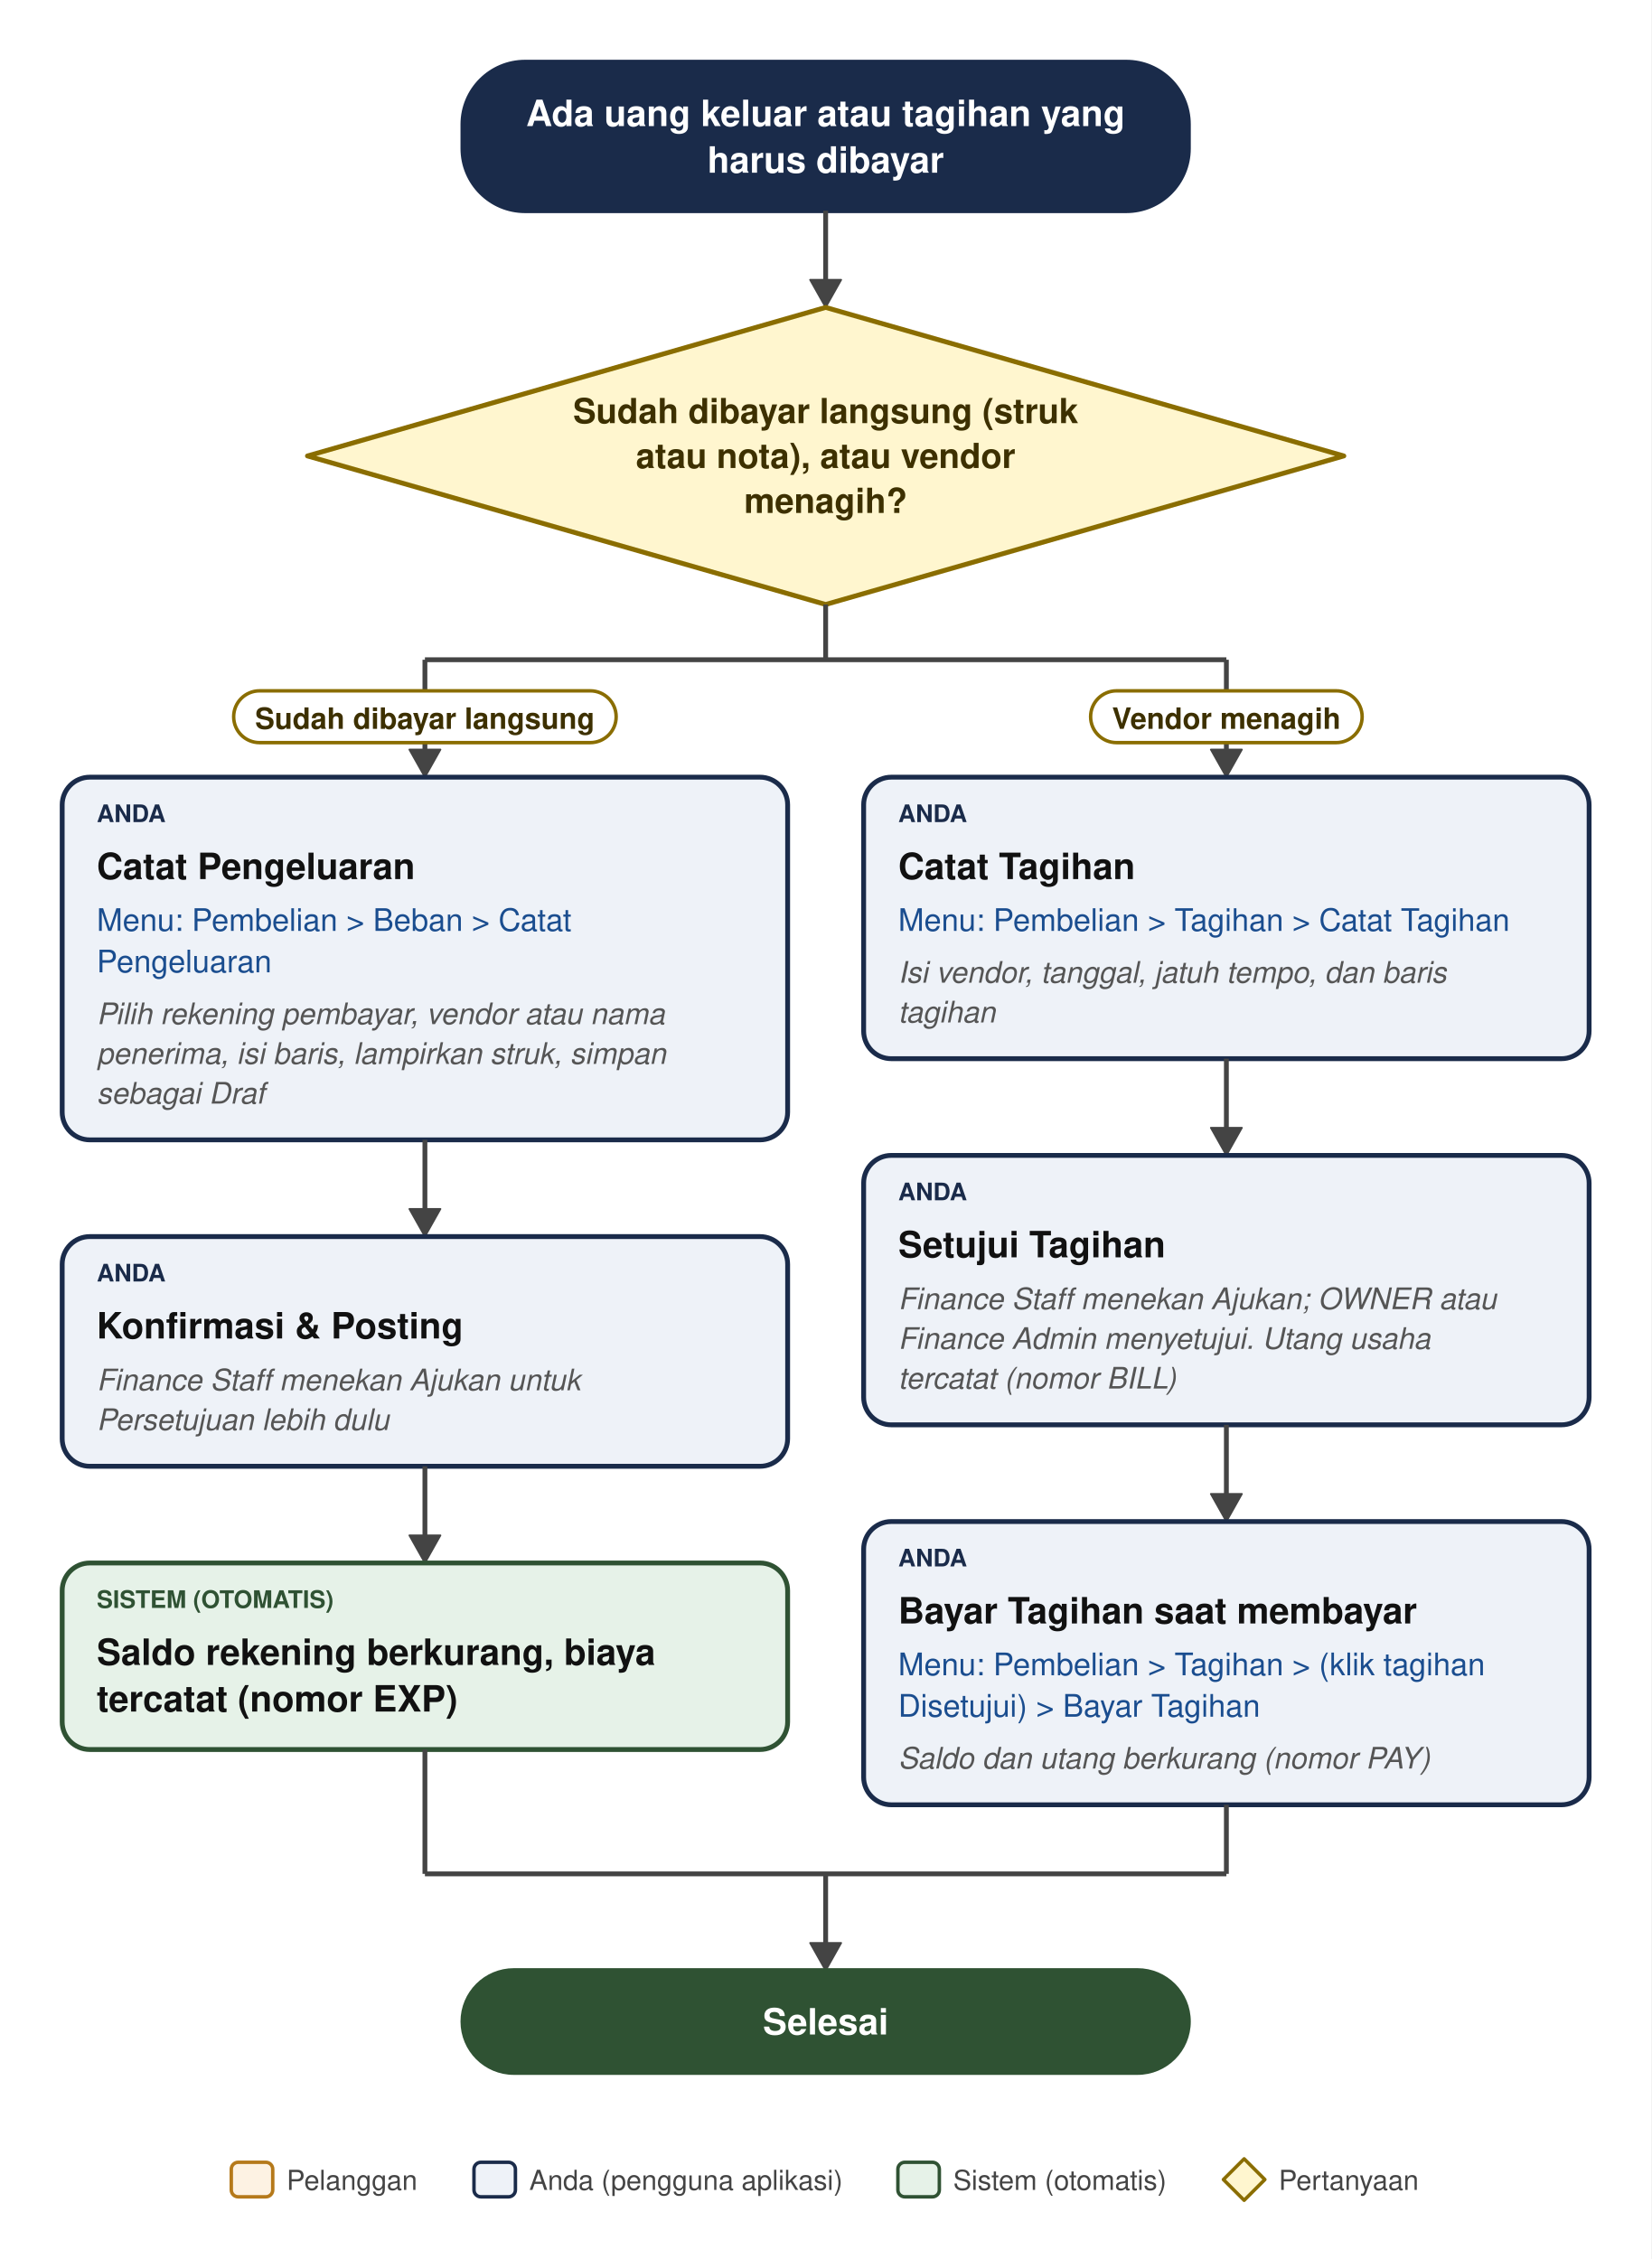
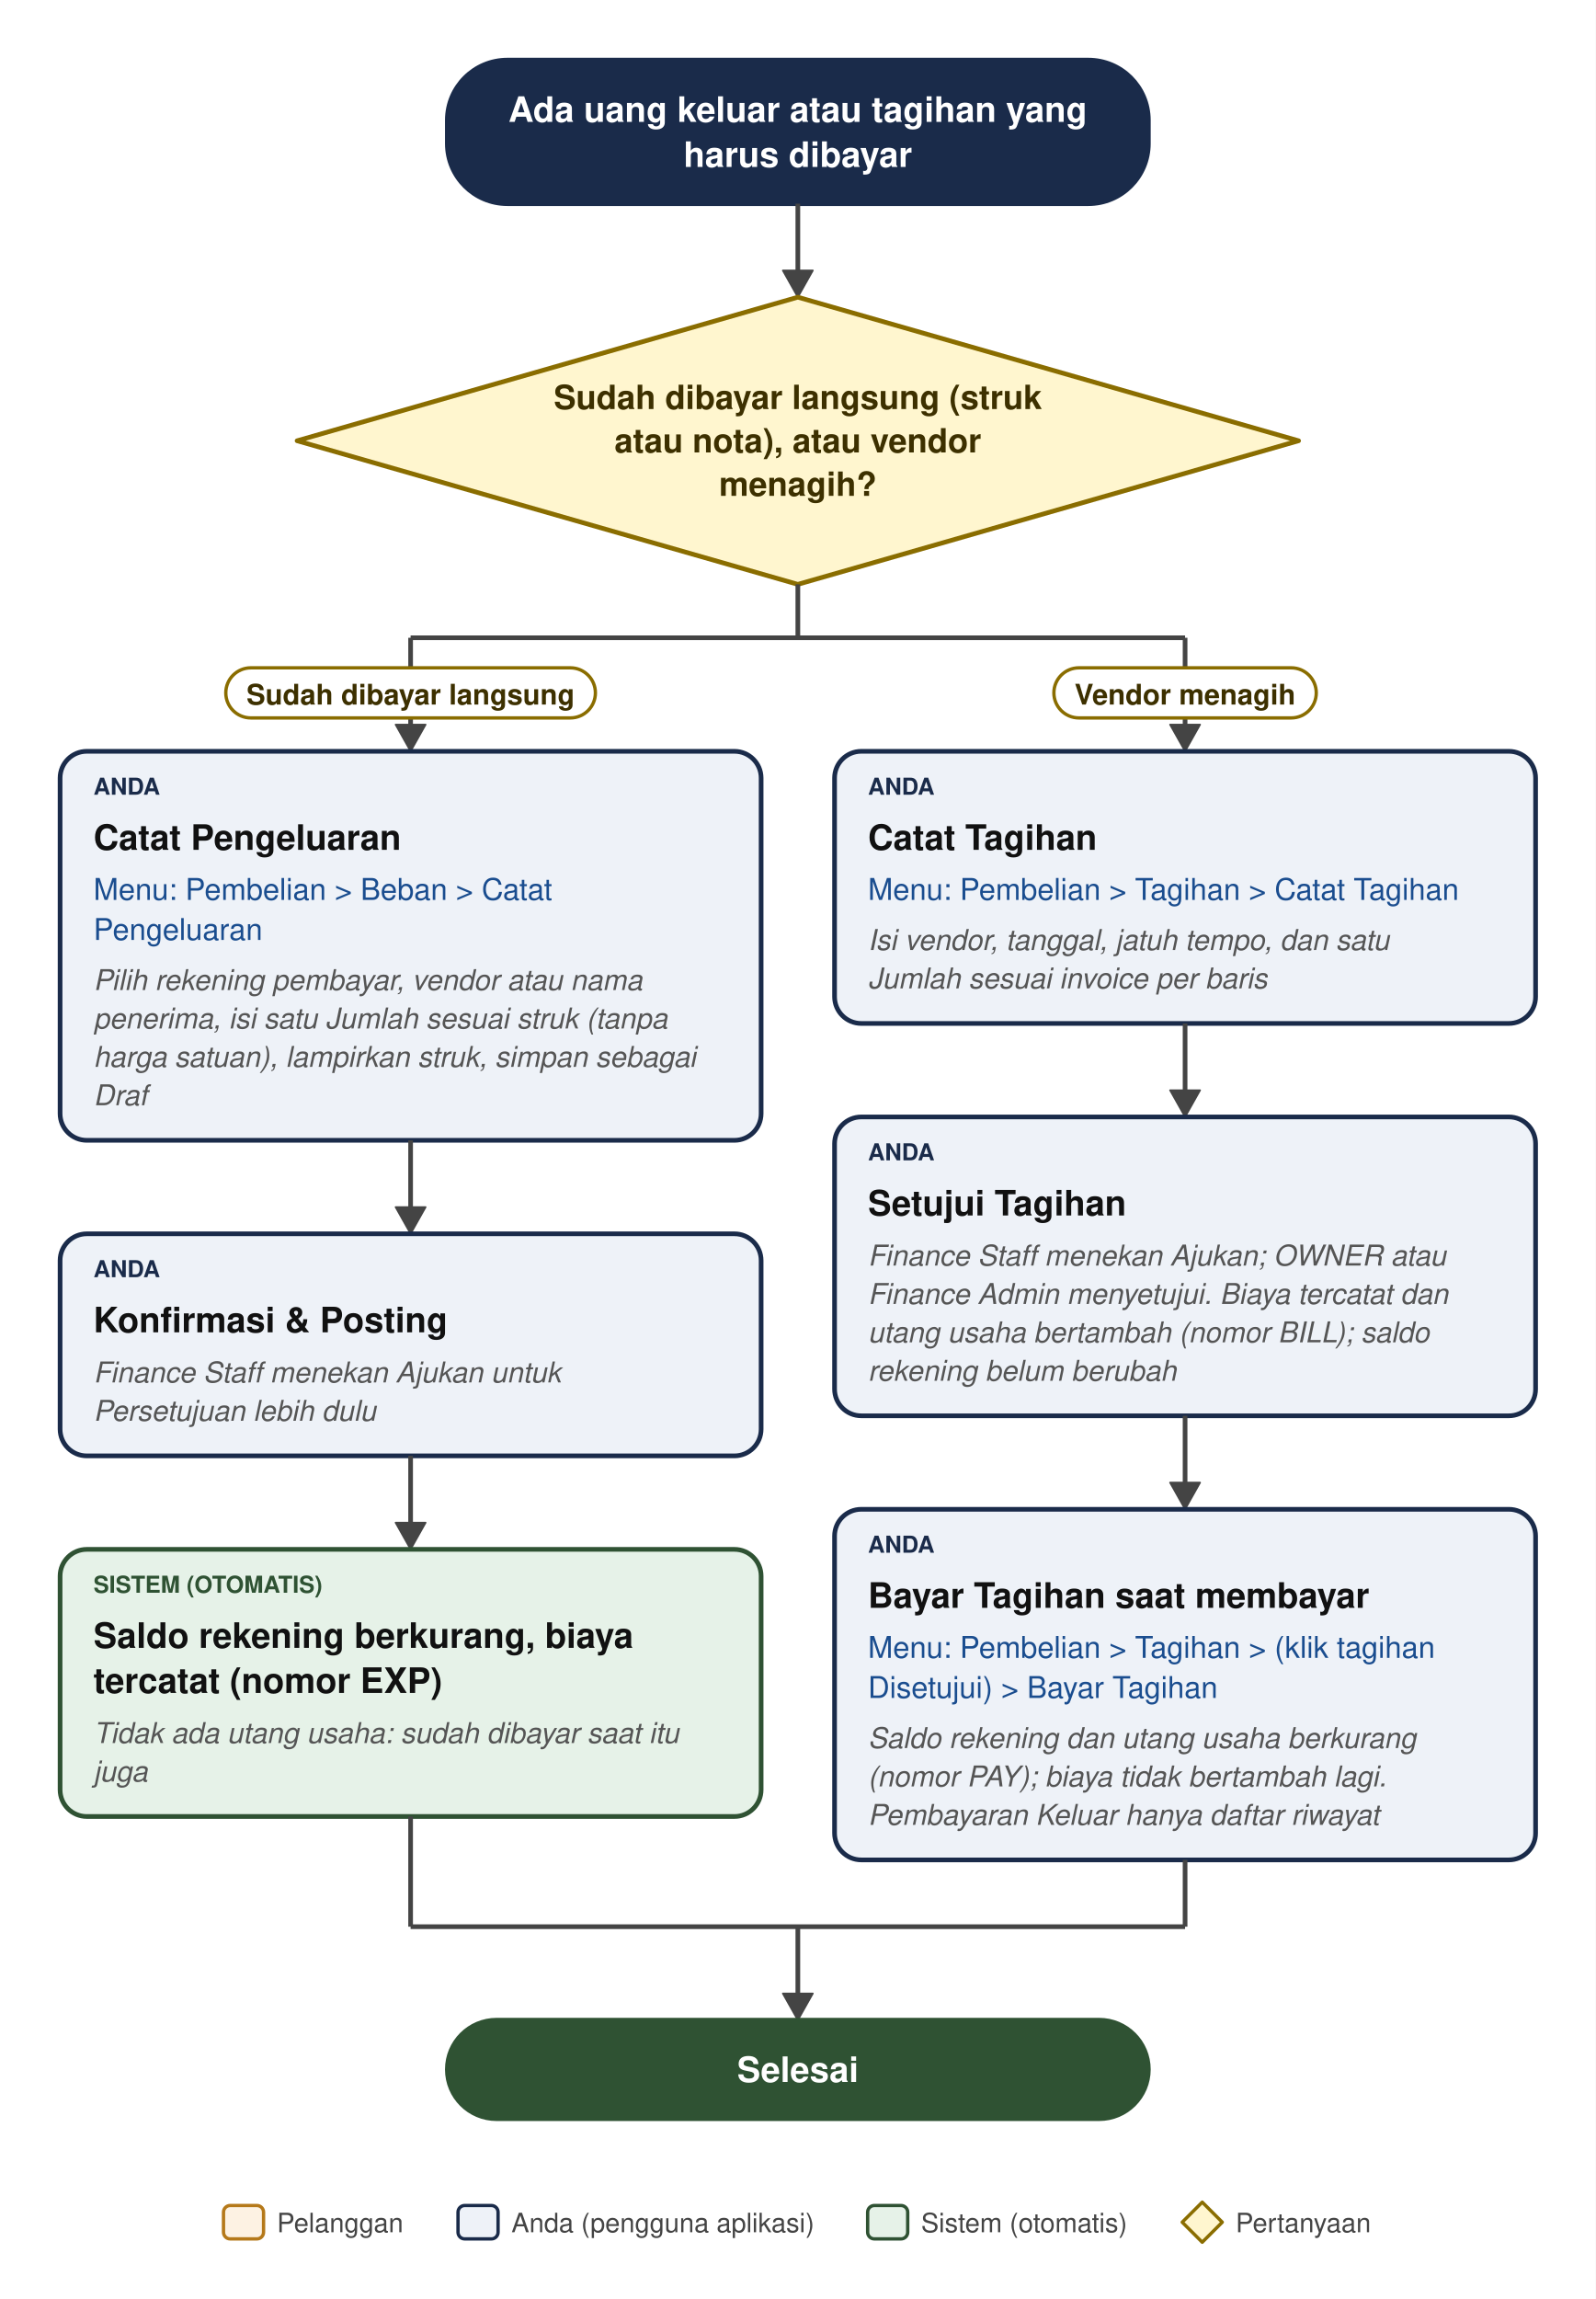
- <svg xmlns="http://www.w3.org/2000/svg" viewBox="0 0 478 654" width="478" height="654" role="img" aria-label="Mau Mencatat Pengeluaran atau Membayar Vendor: Pakai Menu yang Mana?" font-family="Helvetica, Arial, sans-serif">
+ <svg xmlns="http://www.w3.org/2000/svg" viewBox="0 0 478 688.5" width="478" height="688.5" role="img" aria-label="Mau Mencatat Pengeluaran atau Membayar Vendor: Pakai Menu yang Mana?" font-family="Helvetica, Arial, sans-serif">
  <rect width="100%" height="100%" fill="#ffffff" />
  <rect x="134" y="18" width="210" height="43" rx="18" fill="#1a2b4a" stroke="#1a2b4a" stroke-width="1.4" />
  <text x="239" y="36.5" font-size="10.5" font-weight="bold" fill="#ffffff" text-anchor="middle">Ada uang keluar atau tagihan yang</text>
  <text x="239" y="50" font-size="10.5" font-weight="bold" fill="#ffffff" text-anchor="middle">harus dibayar</text>
  <polyline points="239,61 239,84" fill="none" stroke="#444444" stroke-width="1.4" />
  <polygon points="239,89 234.5,81 243.5,81" fill="#444444" stroke="#444444" stroke-width="0.5" stroke-linejoin="round" />
  <polygon points="239,89 389,132 239,175 89,132" fill="#fff6cf" stroke="#8a6d00" stroke-width="1.4" stroke-linejoin="round" />
  <text x="239" y="122.5" font-size="10" font-weight="bold" fill="#3d3000" text-anchor="middle">Sudah dibayar langsung (struk</text>
  <text x="239" y="135.5" font-size="10" font-weight="bold" fill="#3d3000" text-anchor="middle">atau nota), atau vendor</text>
  <text x="239" y="148.5" font-size="10" font-weight="bold" fill="#3d3000" text-anchor="middle">menagih?</text>
  <polyline points="239,175 239,191" fill="none" stroke="#444444" stroke-width="1.4" />
  <polyline points="123,191 355,191" fill="none" stroke="#444444" stroke-width="1.4" />
  <polyline points="123,191 123,220" fill="none" stroke="#444444" stroke-width="1.4" />
  <polygon points="123,225 118.5,217 127.5,217" fill="#444444" stroke="#444444" stroke-width="0.5" stroke-linejoin="round" />
-   <rect x="18" y="225" width="210" height="105" rx="8" fill="#eef2f8" stroke="#1a2b4a" stroke-width="1.4" />
+   <rect x="18" y="225" width="210" height="116.5" rx="8" fill="#eef2f8" stroke="#1a2b4a" stroke-width="1.4" />
  <text x="28" y="238" font-size="7" font-weight="bold" fill="#1a2b4a" text-anchor="start">ANDA</text>
  <text x="28" y="254.5" font-size="10.5" font-weight="bold" fill="#111111" text-anchor="start">Catat Pengeluaran</text>
  <text x="28" y="269.5" font-size="9" fill="#1a4d8f" text-anchor="start">Menu: Pembelian &gt; Beban &gt; Catat</text>
  <text x="28" y="281.5" font-size="9" fill="#1a4d8f" text-anchor="start">Pengeluaran</text>
  <text x="28" y="296.5" font-size="8.6" font-style="italic" fill="#555555" text-anchor="start">Pilih rekening pembayar, vendor atau nama</text>
-   <text x="28" y="308" font-size="8.6" font-style="italic" fill="#555555" text-anchor="start">penerima, isi baris, lampirkan struk, simpan</text>
-   <text x="28" y="319.5" font-size="8.6" font-style="italic" fill="#555555" text-anchor="start">sebagai Draf</text>
-   <polyline points="123,330 123,353" fill="none" stroke="#444444" stroke-width="1.4" />
-   <polygon points="123,358 118.5,350 127.5,350" fill="#444444" stroke="#444444" stroke-width="0.5" stroke-linejoin="round" />
-   <rect x="18" y="358" width="210" height="66.5" rx="8" fill="#eef2f8" stroke="#1a2b4a" stroke-width="1.4" />
-   <text x="28" y="371" font-size="7" font-weight="bold" fill="#1a2b4a" text-anchor="start">ANDA</text>
-   <text x="28" y="387.5" font-size="10.5" font-weight="bold" fill="#111111" text-anchor="start">Konfirmasi &amp; Posting</text>
-   <text x="28" y="402.5" font-size="8.6" font-style="italic" fill="#555555" text-anchor="start">Finance Staff menekan Ajukan untuk</text>
-   <text x="28" y="414" font-size="8.6" font-style="italic" fill="#555555" text-anchor="start">Persetujuan lebih dulu</text>
-   <polyline points="123,424.5 123,447.5" fill="none" stroke="#444444" stroke-width="1.4" />
-   <polygon points="123,452.5 118.5,444.5 127.5,444.5" fill="#444444" stroke="#444444" stroke-width="0.5" stroke-linejoin="round" />
-   <rect x="18" y="452.5" width="210" height="54" rx="8" fill="#e6f2e8" stroke="#2f5233" stroke-width="1.4" />
-   <text x="28" y="465.5" font-size="7" font-weight="bold" fill="#2f5233" text-anchor="start">SISTEM (OTOMATIS)</text>
-   <text x="28" y="482" font-size="10.5" font-weight="bold" fill="#111111" text-anchor="start">Saldo rekening berkurang, biaya</text>
-   <text x="28" y="495.5" font-size="10.5" font-weight="bold" fill="#111111" text-anchor="start">tercatat (nomor EXP)</text>
+   <text x="28" y="308" font-size="8.6" font-style="italic" fill="#555555" text-anchor="start">penerima, isi satu Jumlah sesuai struk (tanpa</text>
+   <text x="28" y="319.5" font-size="8.6" font-style="italic" fill="#555555" text-anchor="start">harga satuan), lampirkan struk, simpan sebagai</text>
+   <text x="28" y="331" font-size="8.6" font-style="italic" fill="#555555" text-anchor="start">Draf</text>
+   <polyline points="123,341.5 123,364.5" fill="none" stroke="#444444" stroke-width="1.4" />
+   <polygon points="123,369.5 118.5,361.5 127.5,361.5" fill="#444444" stroke="#444444" stroke-width="0.5" stroke-linejoin="round" />
+   <rect x="18" y="369.5" width="210" height="66.5" rx="8" fill="#eef2f8" stroke="#1a2b4a" stroke-width="1.4" />
+   <text x="28" y="382.5" font-size="7" font-weight="bold" fill="#1a2b4a" text-anchor="start">ANDA</text>
+   <text x="28" y="399" font-size="10.5" font-weight="bold" fill="#111111" text-anchor="start">Konfirmasi &amp; Posting</text>
+   <text x="28" y="414" font-size="8.6" font-style="italic" fill="#555555" text-anchor="start">Finance Staff menekan Ajukan untuk</text>
+   <text x="28" y="425.5" font-size="8.6" font-style="italic" fill="#555555" text-anchor="start">Persetujuan lebih dulu</text>
+   <polyline points="123,436 123,459" fill="none" stroke="#444444" stroke-width="1.4" />
+   <polygon points="123,464 118.5,456 127.5,456" fill="#444444" stroke="#444444" stroke-width="0.5" stroke-linejoin="round" />
+   <rect x="18" y="464" width="210" height="80" rx="8" fill="#e6f2e8" stroke="#2f5233" stroke-width="1.4" />
+   <text x="28" y="477" font-size="7" font-weight="bold" fill="#2f5233" text-anchor="start">SISTEM (OTOMATIS)</text>
+   <text x="28" y="493.5" font-size="10.5" font-weight="bold" fill="#111111" text-anchor="start">Saldo rekening berkurang, biaya</text>
+   <text x="28" y="507" font-size="10.5" font-weight="bold" fill="#111111" text-anchor="start">tercatat (nomor EXP)</text>
+   <text x="28" y="522" font-size="8.6" font-style="italic" fill="#555555" text-anchor="start">Tidak ada utang usaha: sudah dibayar saat itu</text>
+   <text x="28" y="533.5" font-size="8.6" font-style="italic" fill="#555555" text-anchor="start">juga</text>
  <rect x="67.64" y="200" width="110.72" height="15" rx="7.5" fill="#ffffff" stroke="#8a6d00" stroke-width="1" />
  <text x="123" y="211" font-size="8.5" font-weight="bold" fill="#3d3000" text-anchor="middle">Sudah dibayar langsung</text>
  <polyline points="355,191 355,220" fill="none" stroke="#444444" stroke-width="1.4" />
  <polygon points="355,225 350.5,217 359.5,217" fill="#444444" stroke="#444444" stroke-width="0.5" stroke-linejoin="round" />
  <rect x="250" y="225" width="210" height="81.5" rx="8" fill="#eef2f8" stroke="#1a2b4a" stroke-width="1.4" />
  <text x="260" y="238" font-size="7" font-weight="bold" fill="#1a2b4a" text-anchor="start">ANDA</text>
  <text x="260" y="254.5" font-size="10.5" font-weight="bold" fill="#111111" text-anchor="start">Catat Tagihan</text>
  <text x="260" y="269.5" font-size="9" fill="#1a4d8f" text-anchor="start">Menu: Pembelian &gt; Tagihan &gt; Catat Tagihan</text>
-   <text x="260" y="284.5" font-size="8.6" font-style="italic" fill="#555555" text-anchor="start">Isi vendor, tanggal, jatuh tempo, dan baris</text>
-   <text x="260" y="296" font-size="8.6" font-style="italic" fill="#555555" text-anchor="start">tagihan</text>
+   <text x="260" y="284.5" font-size="8.6" font-style="italic" fill="#555555" text-anchor="start">Isi vendor, tanggal, jatuh tempo, dan satu</text>
+   <text x="260" y="296" font-size="8.6" font-style="italic" fill="#555555" text-anchor="start">Jumlah sesuai invoice per baris</text>
  <polyline points="355,306.5 355,329.5" fill="none" stroke="#444444" stroke-width="1.4" />
  <polygon points="355,334.5 350.5,326.5 359.5,326.5" fill="#444444" stroke="#444444" stroke-width="0.5" stroke-linejoin="round" />
-   <rect x="250" y="334.5" width="210" height="78" rx="8" fill="#eef2f8" stroke="#1a2b4a" stroke-width="1.4" />
+   <rect x="250" y="334.5" width="210" height="89.5" rx="8" fill="#eef2f8" stroke="#1a2b4a" stroke-width="1.4" />
  <text x="260" y="347.5" font-size="7" font-weight="bold" fill="#1a2b4a" text-anchor="start">ANDA</text>
  <text x="260" y="364" font-size="10.5" font-weight="bold" fill="#111111" text-anchor="start">Setujui Tagihan</text>
  <text x="260" y="379" font-size="8.6" font-style="italic" fill="#555555" text-anchor="start">Finance Staff menekan Ajukan; OWNER atau</text>
-   <text x="260" y="390.5" font-size="8.6" font-style="italic" fill="#555555" text-anchor="start">Finance Admin menyetujui. Utang usaha</text>
-   <text x="260" y="402" font-size="8.6" font-style="italic" fill="#555555" text-anchor="start">tercatat (nomor BILL)</text>
-   <polyline points="355,412.5 355,435.5" fill="none" stroke="#444444" stroke-width="1.4" />
-   <polygon points="355,440.5 350.5,432.5 359.5,432.5" fill="#444444" stroke="#444444" stroke-width="0.5" stroke-linejoin="round" />
-   <rect x="250" y="440.5" width="210" height="82" rx="8" fill="#eef2f8" stroke="#1a2b4a" stroke-width="1.4" />
-   <text x="260" y="453.5" font-size="7" font-weight="bold" fill="#1a2b4a" text-anchor="start">ANDA</text>
-   <text x="260" y="470" font-size="10.5" font-weight="bold" fill="#111111" text-anchor="start">Bayar Tagihan saat membayar</text>
-   <text x="260" y="485" font-size="9" fill="#1a4d8f" text-anchor="start">Menu: Pembelian &gt; Tagihan &gt; (klik tagihan</text>
-   <text x="260" y="497" font-size="9" fill="#1a4d8f" text-anchor="start">Disetujui) &gt; Bayar Tagihan</text>
-   <text x="260" y="512" font-size="8.6" font-style="italic" fill="#555555" text-anchor="start">Saldo dan utang berkurang (nomor PAY)</text>
+   <text x="260" y="390.5" font-size="8.6" font-style="italic" fill="#555555" text-anchor="start">Finance Admin menyetujui. Biaya tercatat dan</text>
+   <text x="260" y="402" font-size="8.6" font-style="italic" fill="#555555" text-anchor="start">utang usaha bertambah (nomor BILL); saldo</text>
+   <text x="260" y="413.5" font-size="8.6" font-style="italic" fill="#555555" text-anchor="start">rekening belum berubah</text>
+   <polyline points="355,424 355,447" fill="none" stroke="#444444" stroke-width="1.4" />
+   <polygon points="355,452 350.5,444 359.5,444" fill="#444444" stroke="#444444" stroke-width="0.5" stroke-linejoin="round" />
+   <rect x="250" y="452" width="210" height="105" rx="8" fill="#eef2f8" stroke="#1a2b4a" stroke-width="1.4" />
+   <text x="260" y="465" font-size="7" font-weight="bold" fill="#1a2b4a" text-anchor="start">ANDA</text>
+   <text x="260" y="481.5" font-size="10.5" font-weight="bold" fill="#111111" text-anchor="start">Bayar Tagihan saat membayar</text>
+   <text x="260" y="496.5" font-size="9" fill="#1a4d8f" text-anchor="start">Menu: Pembelian &gt; Tagihan &gt; (klik tagihan</text>
+   <text x="260" y="508.5" font-size="9" fill="#1a4d8f" text-anchor="start">Disetujui) &gt; Bayar Tagihan</text>
+   <text x="260" y="523.5" font-size="8.6" font-style="italic" fill="#555555" text-anchor="start">Saldo rekening dan utang usaha berkurang</text>
+   <text x="260" y="535" font-size="8.6" font-style="italic" fill="#555555" text-anchor="start">(nomor PAY); biaya tidak bertambah lagi.</text>
+   <text x="260" y="546.5" font-size="8.6" font-style="italic" fill="#555555" text-anchor="start">Pembayaran Keluar hanya daftar riwayat</text>
  <rect x="315.7" y="200" width="78.6" height="15" rx="7.5" fill="#ffffff" stroke="#8a6d00" stroke-width="1" />
  <text x="355" y="211" font-size="8.5" font-weight="bold" fill="#3d3000" text-anchor="middle">Vendor menagih</text>
-   <polyline points="123,506.5 123,542.5" fill="none" stroke="#444444" stroke-width="1.4" />
-   <polyline points="355,522.5 355,542.5" fill="none" stroke="#444444" stroke-width="1.4" />
-   <polyline points="123,542.5 355,542.5" fill="none" stroke="#444444" stroke-width="1.4" />
-   <polyline points="239,542.5 239,565.5" fill="none" stroke="#444444" stroke-width="1.4" />
-   <polygon points="239,570.5 234.5,562.5 243.5,562.5" fill="#444444" stroke="#444444" stroke-width="0.5" stroke-linejoin="round" />
-   <rect x="134" y="570.5" width="210" height="29.5" rx="14.75" fill="#2f5233" stroke="#2f5233" stroke-width="1.4" />
-   <text x="239" y="589" font-size="10.5" font-weight="bold" fill="#ffffff" text-anchor="middle">Selesai</text>
-   <rect x="66.95" y="626" width="12" height="10" rx="2" fill="#fdf2e3" stroke="#b5791a" stroke-width="1" />
-   <text x="82.95" y="634" font-size="8" fill="#444444" text-anchor="start">Pelanggan</text>
-   <rect x="137.2" y="626" width="12" height="10" rx="2" fill="#eef2f8" stroke="#1a2b4a" stroke-width="1" />
-   <text x="153.2" y="634" font-size="8" fill="#444444" text-anchor="start">Anda (pengguna aplikasi)</text>
-   <rect x="259.91" y="626" width="12" height="10" rx="2" fill="#e6f2e8" stroke="#2f5233" stroke-width="1" />
-   <text x="275.91" y="634" font-size="8" fill="#444444" text-anchor="start">Sistem (otomatis)</text>
-   <polygon points="360.14,625 366.14,631 360.14,637 354.14,631" fill="#fff6cf" stroke="#8a6d00" stroke-width="1" stroke-linejoin="round" />
-   <text x="370.14" y="634" font-size="8" fill="#444444" text-anchor="start">Pertanyaan</text>
+   <polyline points="123,544 123,577" fill="none" stroke="#444444" stroke-width="1.4" />
+   <polyline points="355,557 355,577" fill="none" stroke="#444444" stroke-width="1.4" />
+   <polyline points="123,577 355,577" fill="none" stroke="#444444" stroke-width="1.4" />
+   <polyline points="239,577 239,600" fill="none" stroke="#444444" stroke-width="1.4" />
+   <polygon points="239,605 234.5,597 243.5,597" fill="#444444" stroke="#444444" stroke-width="0.5" stroke-linejoin="round" />
+   <rect x="134" y="605" width="210" height="29.5" rx="14.75" fill="#2f5233" stroke="#2f5233" stroke-width="1.4" />
+   <text x="239" y="623.5" font-size="10.5" font-weight="bold" fill="#ffffff" text-anchor="middle">Selesai</text>
+   <rect x="66.95" y="660.5" width="12" height="10" rx="2" fill="#fdf2e3" stroke="#b5791a" stroke-width="1" />
+   <text x="82.95" y="668.5" font-size="8" fill="#444444" text-anchor="start">Pelanggan</text>
+   <rect x="137.2" y="660.5" width="12" height="10" rx="2" fill="#eef2f8" stroke="#1a2b4a" stroke-width="1" />
+   <text x="153.2" y="668.5" font-size="8" fill="#444444" text-anchor="start">Anda (pengguna aplikasi)</text>
+   <rect x="259.91" y="660.5" width="12" height="10" rx="2" fill="#e6f2e8" stroke="#2f5233" stroke-width="1" />
+   <text x="275.91" y="668.5" font-size="8" fill="#444444" text-anchor="start">Sistem (otomatis)</text>
+   <polygon points="360.14,659.5 366.14,665.5 360.14,671.5 354.14,665.5" fill="#fff6cf" stroke="#8a6d00" stroke-width="1" stroke-linejoin="round" />
+   <text x="370.14" y="668.5" font-size="8" fill="#444444" text-anchor="start">Pertanyaan</text>
</svg>
